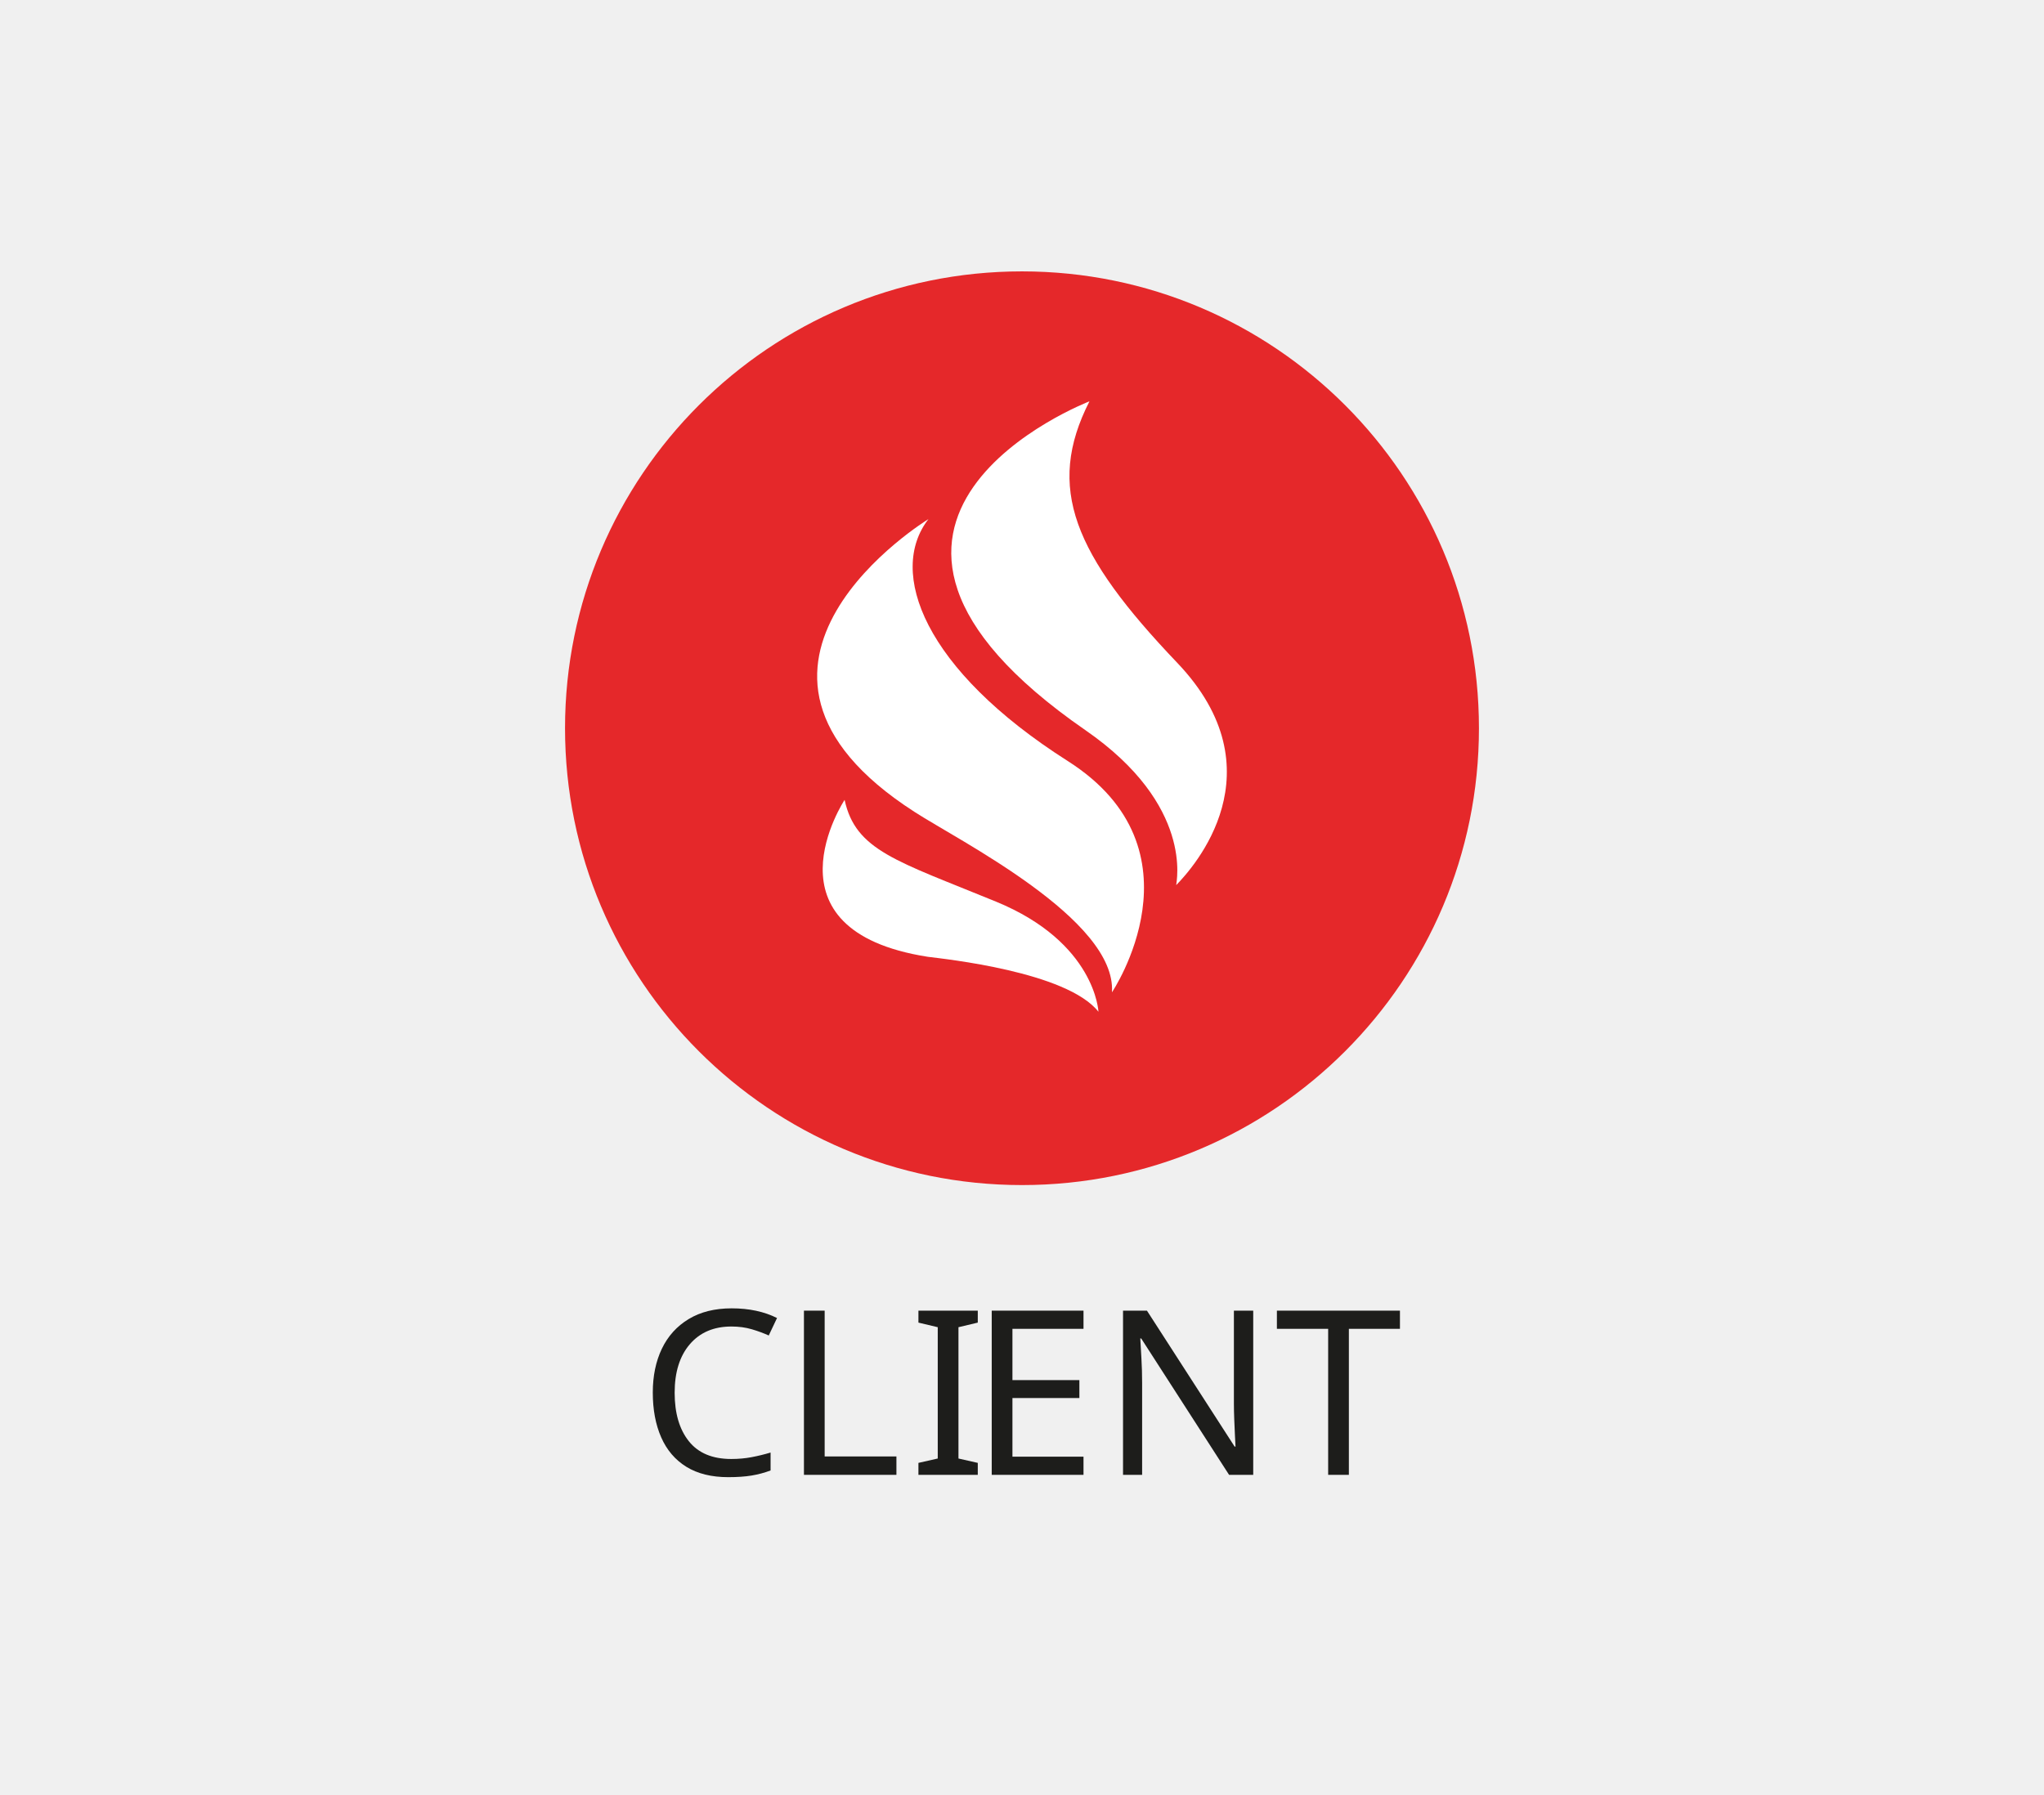
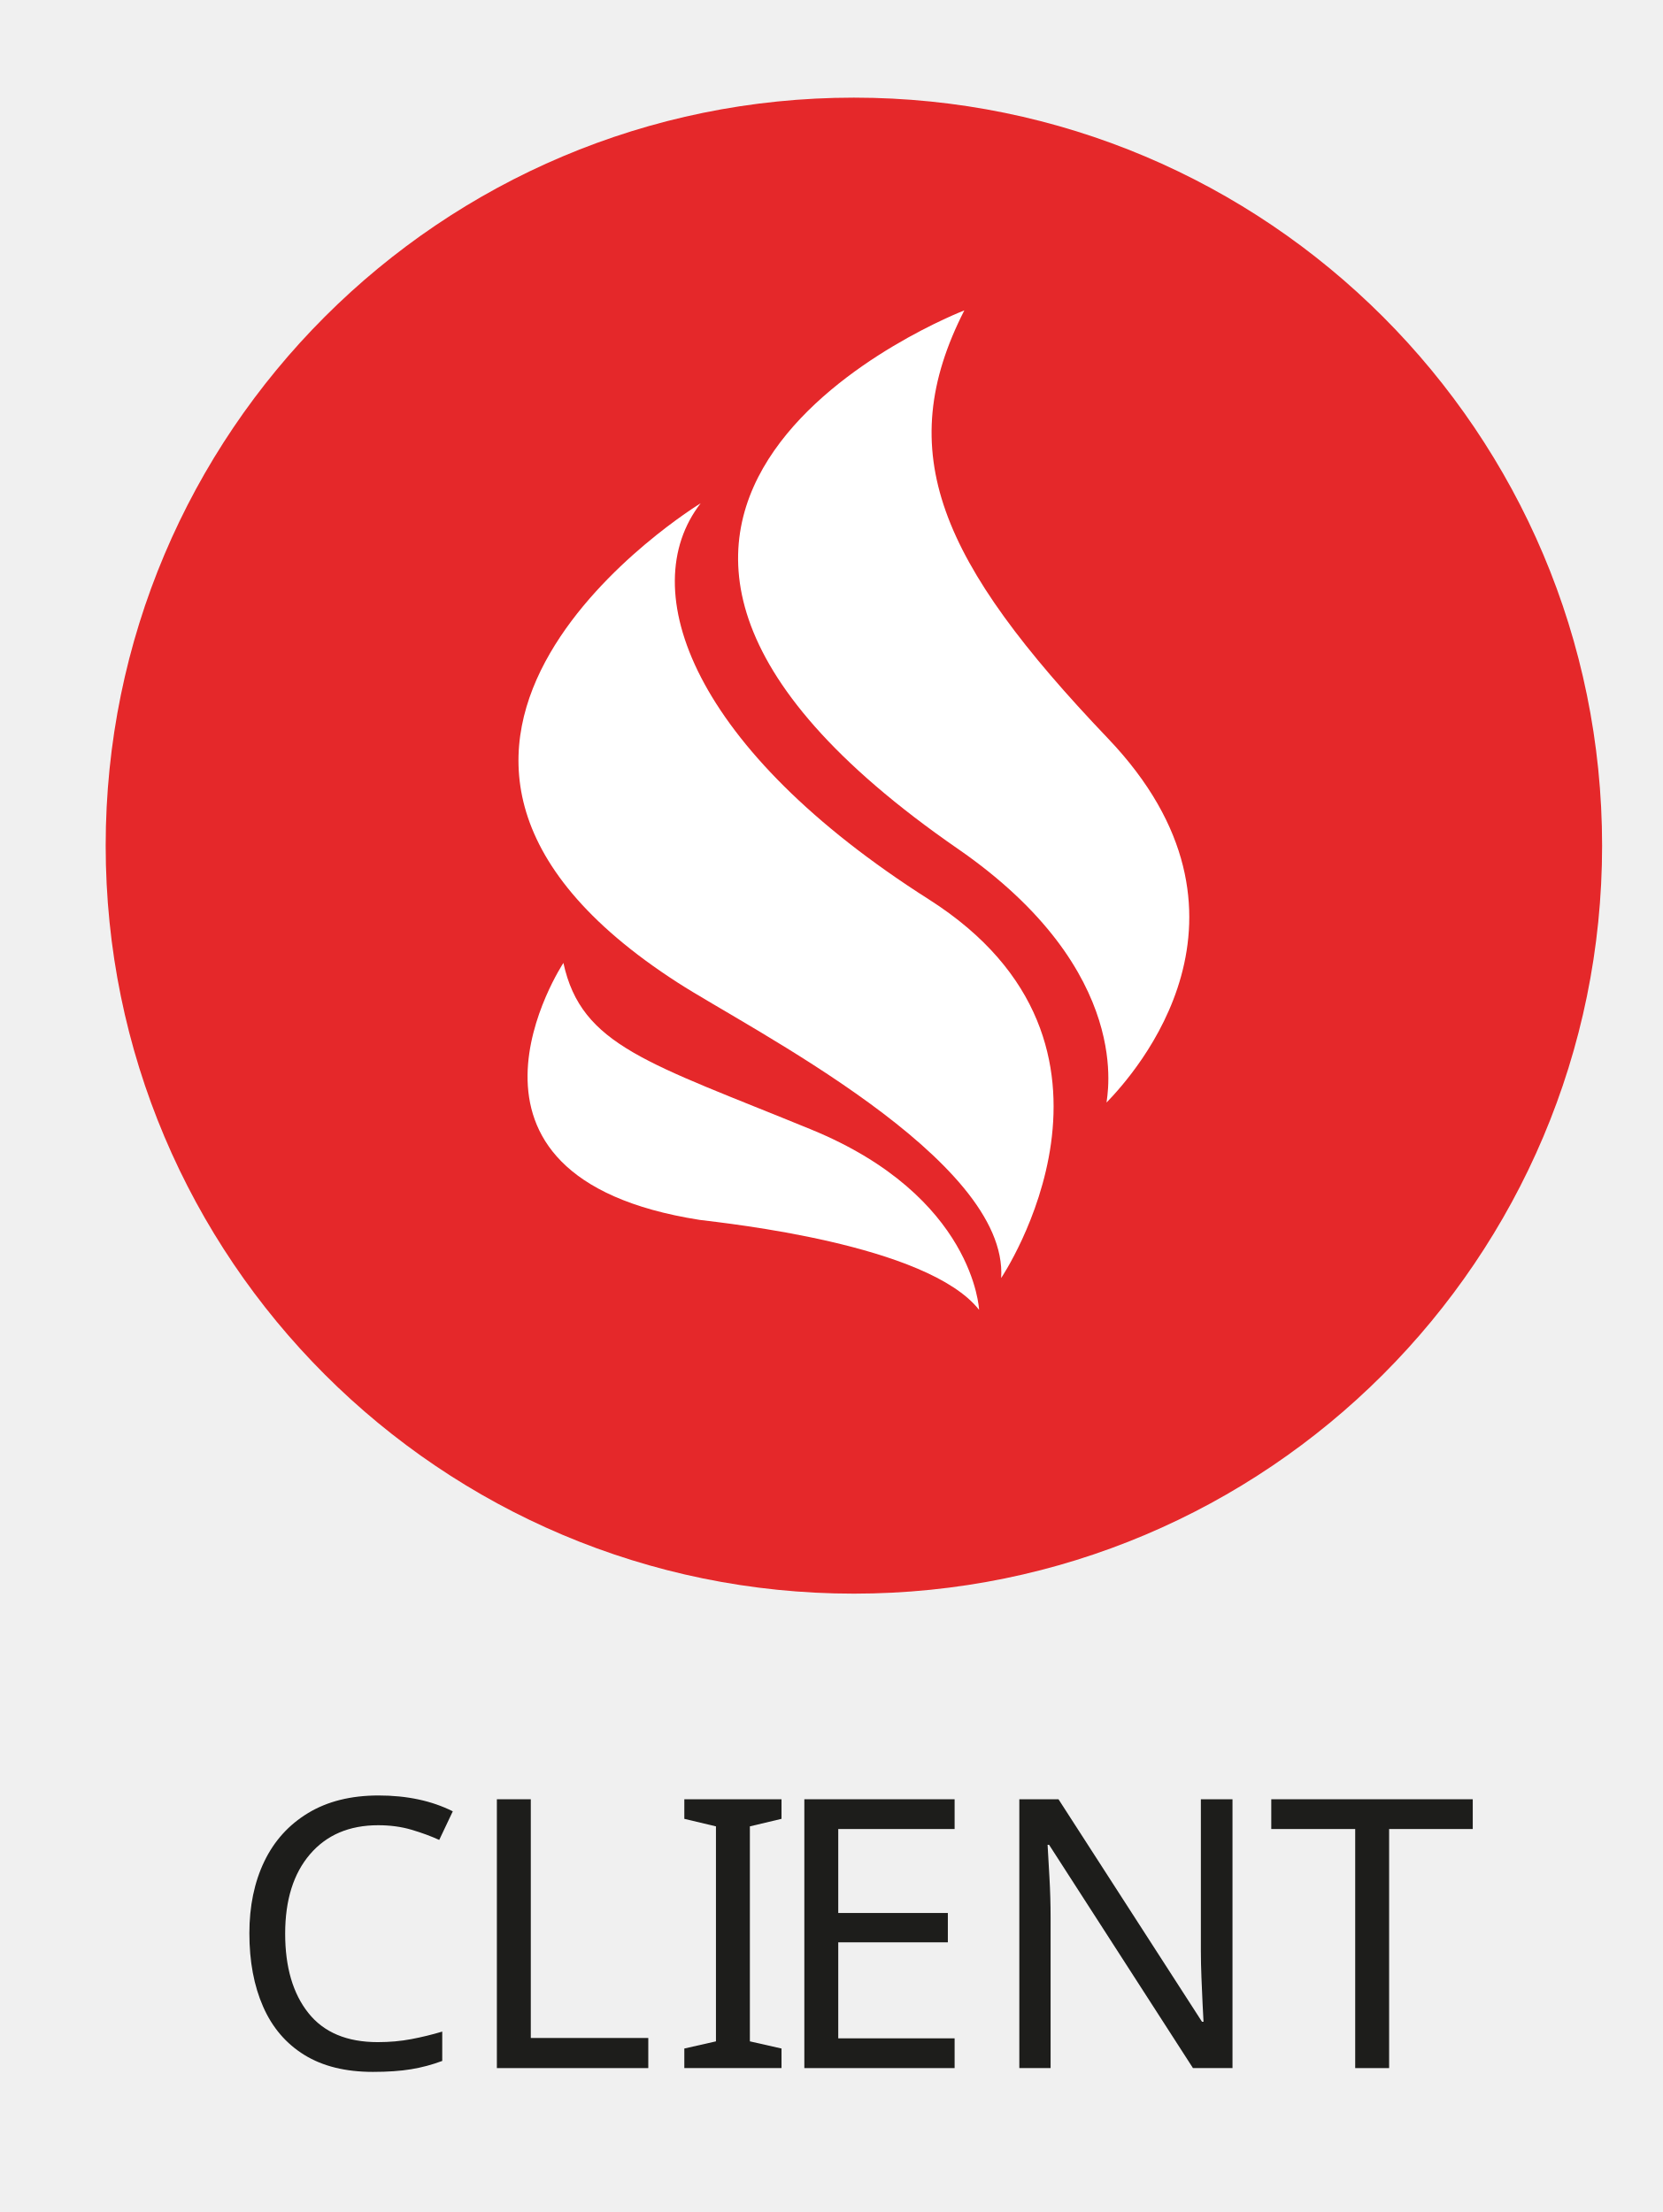
- <svg xmlns="http://www.w3.org/2000/svg" id="Capa_1" data-name="Capa 1" viewBox="0 0 1006.75 884.09">
+ <svg xmlns="http://www.w3.org/2000/svg" id="Capa_1" data-name="Capa 1" viewBox="0 0 500.09 665.58">
  <defs>
    <style>.cls-1{fill:#e5282a;}.cls-2{fill:#fff;}.cls-3{font-size:113.29px;fill:#1d1d1b;font-family:MavenProMedium, Maven Pro;letter-spacing:-0.01em;}.cls-4{letter-spacing:0.02em;}.cls-5{letter-spacing:0em;}.cls-6{letter-spacing:-0.01em;}.cls-7{letter-spacing:0.02em;}.cls-8{letter-spacing:0em;}</style>
  </defs>
-   <circle class="cls-1" cx="503.37" cy="358.77" r="225.07" />
-   <path class="cls-2" d="M416,394.07s-42.4,64.23,40.93,77.3c8.14,1.05,68.52,7.31,84.1,27.08,0,0-1.42-34.13-50.46-54.25S421.44,419.08,416,394.07Z" />
-   <path class="cls-2" d="M457.29,255.75S338.66,328.08,450.45,400C472,414,550,453,547.68,488.87c0,0,47.24-70.05-21.77-113.94C454.91,329.78,437.12,281.75,457.29,255.75Z" />
-   <path class="cls-2" d="M579.81,326.51C529,273.24,514.88,240.35,536.6,197.72c0,0-151.81,58.42-2,162,53.68,37.11,44.7,74.95,44.73,76.34C587.86,427.35,630.62,379.78,579.81,326.51Z" />
-   <text class="cls-3" transform="translate(314.62 726.6)">C<tspan class="cls-4" x="70.37" y="0">L</tspan>
+   <circle class="cls-1" cx="256.86" cy="254.45" r="225.07" />
+   <path class="cls-2" d="M169.48,289.74s-42.4,64.23,40.93,77.31c8.14,1.05,68.52,7.31,84.11,27.07,0,0-1.43-34.12-50.46-54.24S174.92,314.76,169.48,289.74Z" />
+   <path class="cls-2" d="M210.77,151.43s-118.62,72.33-6.84,144.28c21.57,13.93,99.53,53,97.23,88.84,0,0,47.24-70.05-21.77-113.94C208.39,225.46,190.6,177.43,210.77,151.43Z" />
+   <path class="cls-2" d="M333.29,222.19C282.48,168.92,268.36,136,290.08,93.4c0,0-151.81,58.41-1.95,162,53.68,37.12,44.7,75,44.73,76.35C341.34,323,384.1,275.46,333.29,222.19Z" />
+   <text class="cls-3" transform="translate(68.11 622.28)">C<tspan class="cls-4" x="70.37" y="0">L</tspan>
    <tspan class="cls-5" x="133.21" y="0">I</tspan>
    <tspan class="cls-6" x="162.86" y="0">E</tspan>
    <tspan class="cls-7" x="227.53" y="0">N</tspan>
    <tspan class="cls-8" x="313.16" y="0">T</tspan>
  </text>
</svg>
